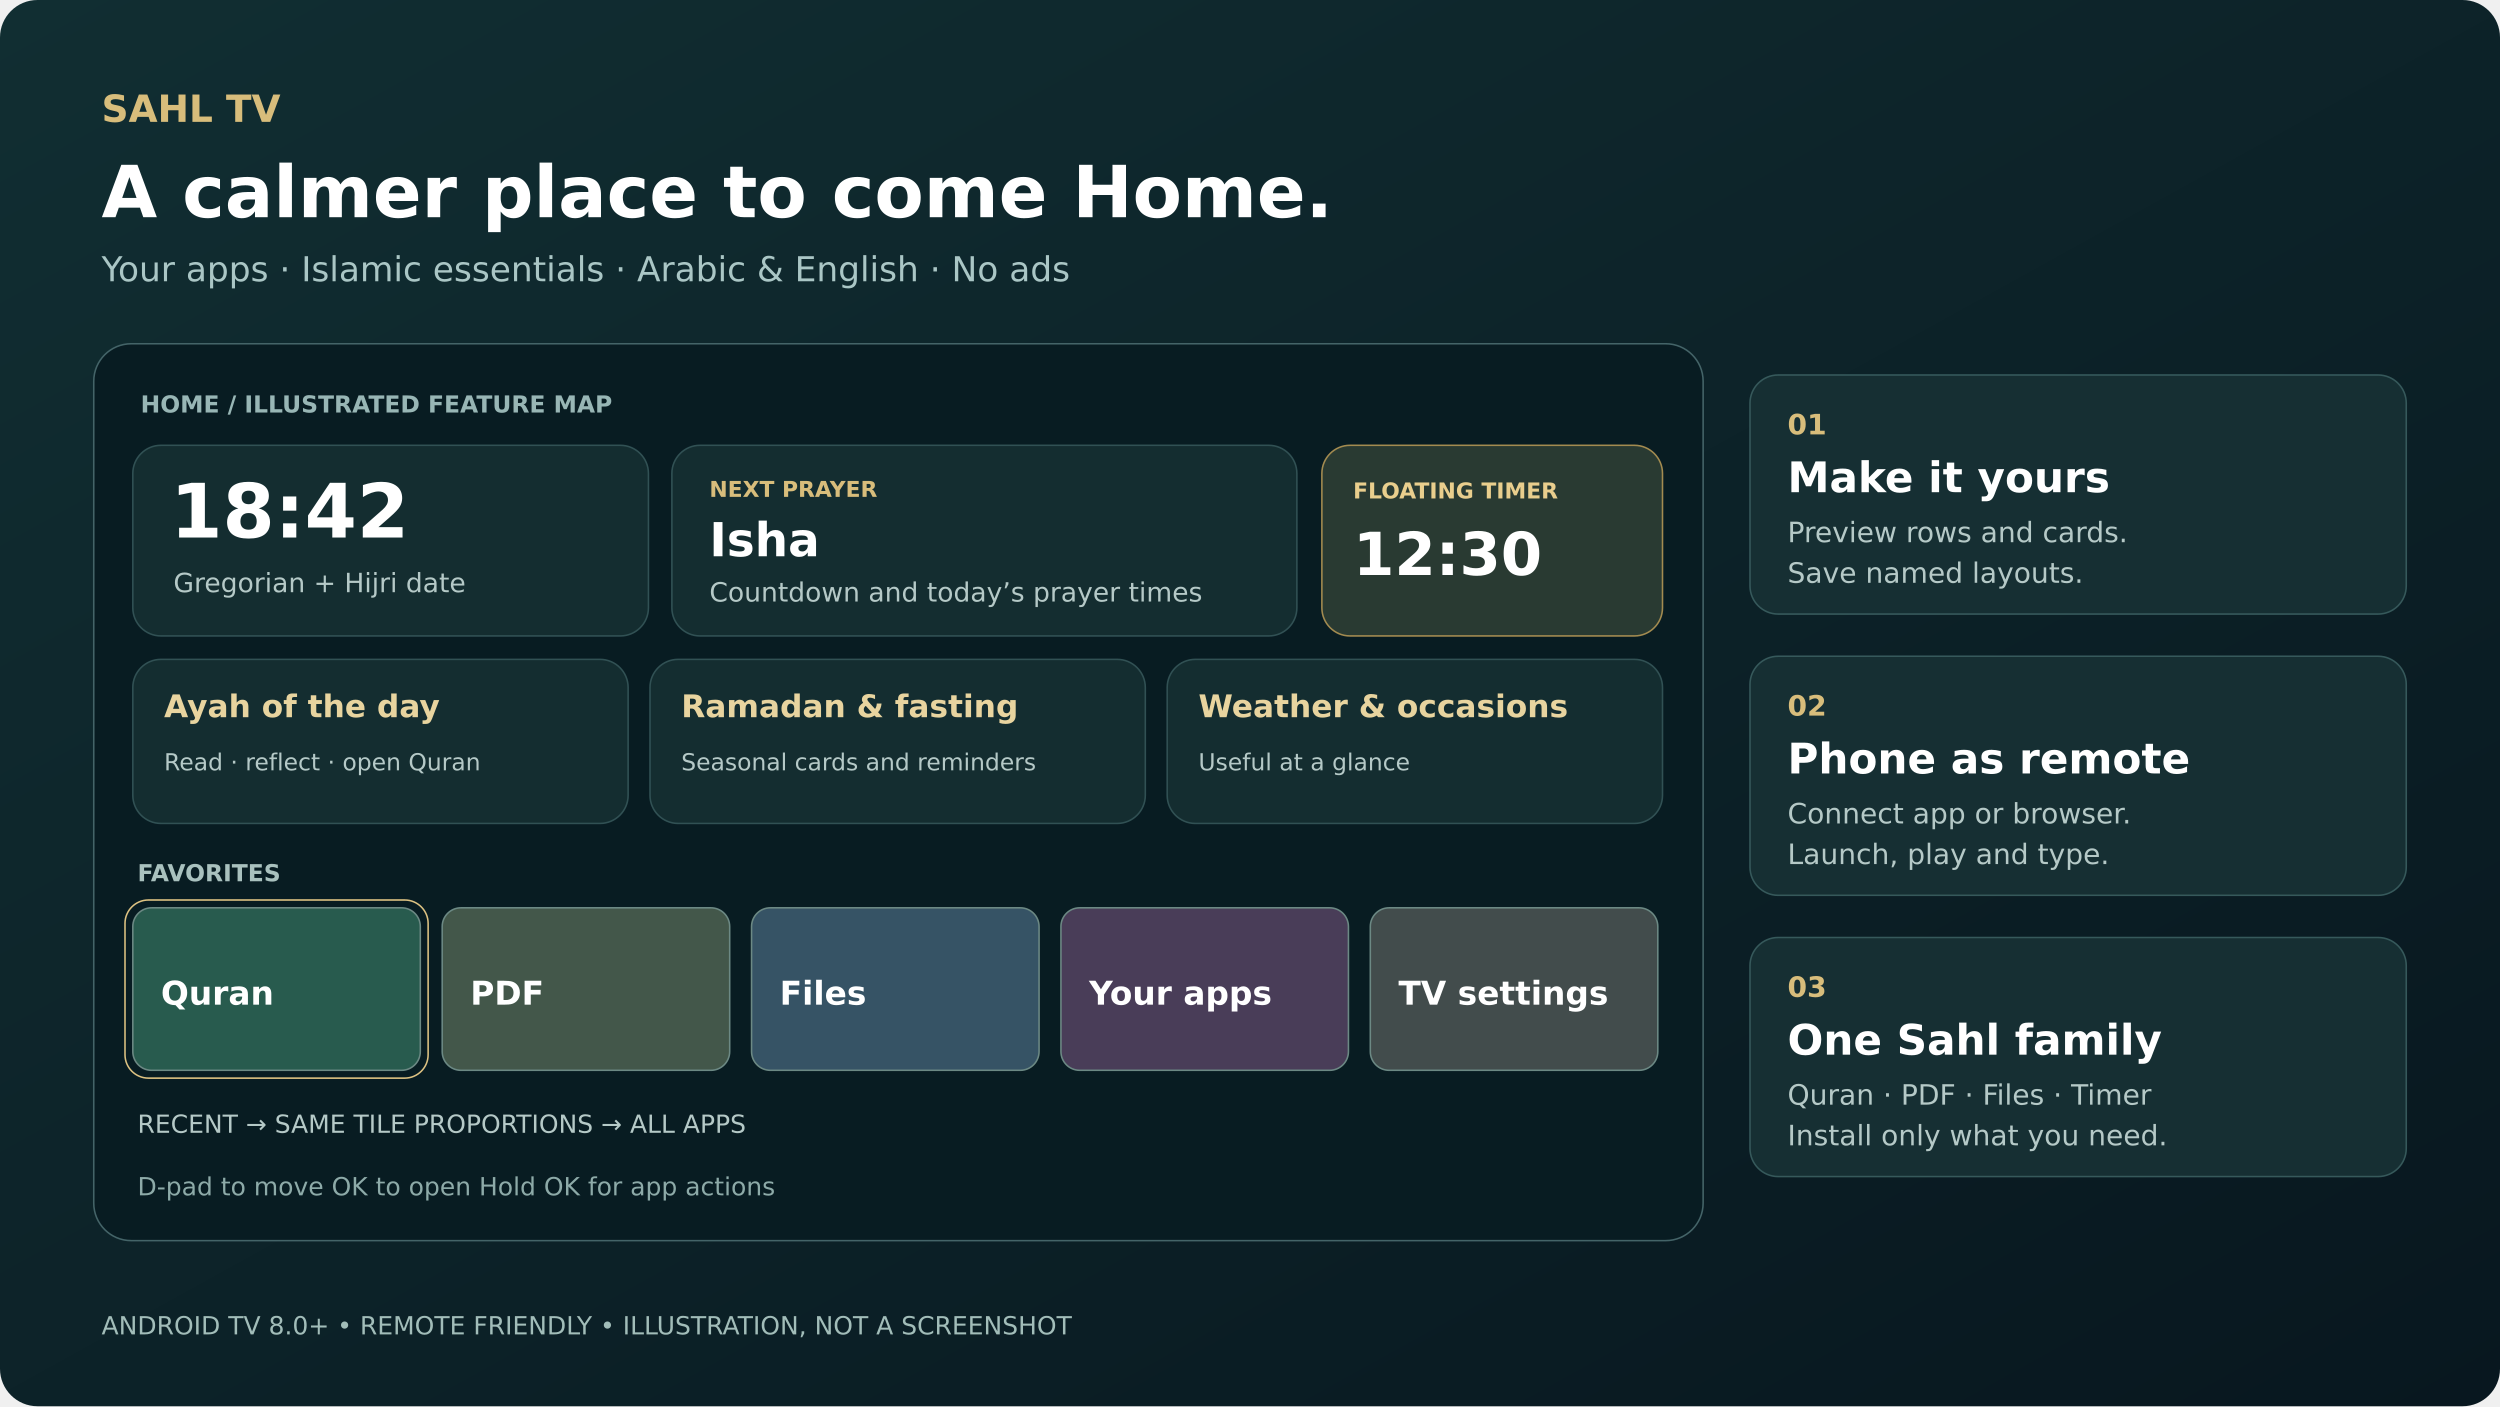
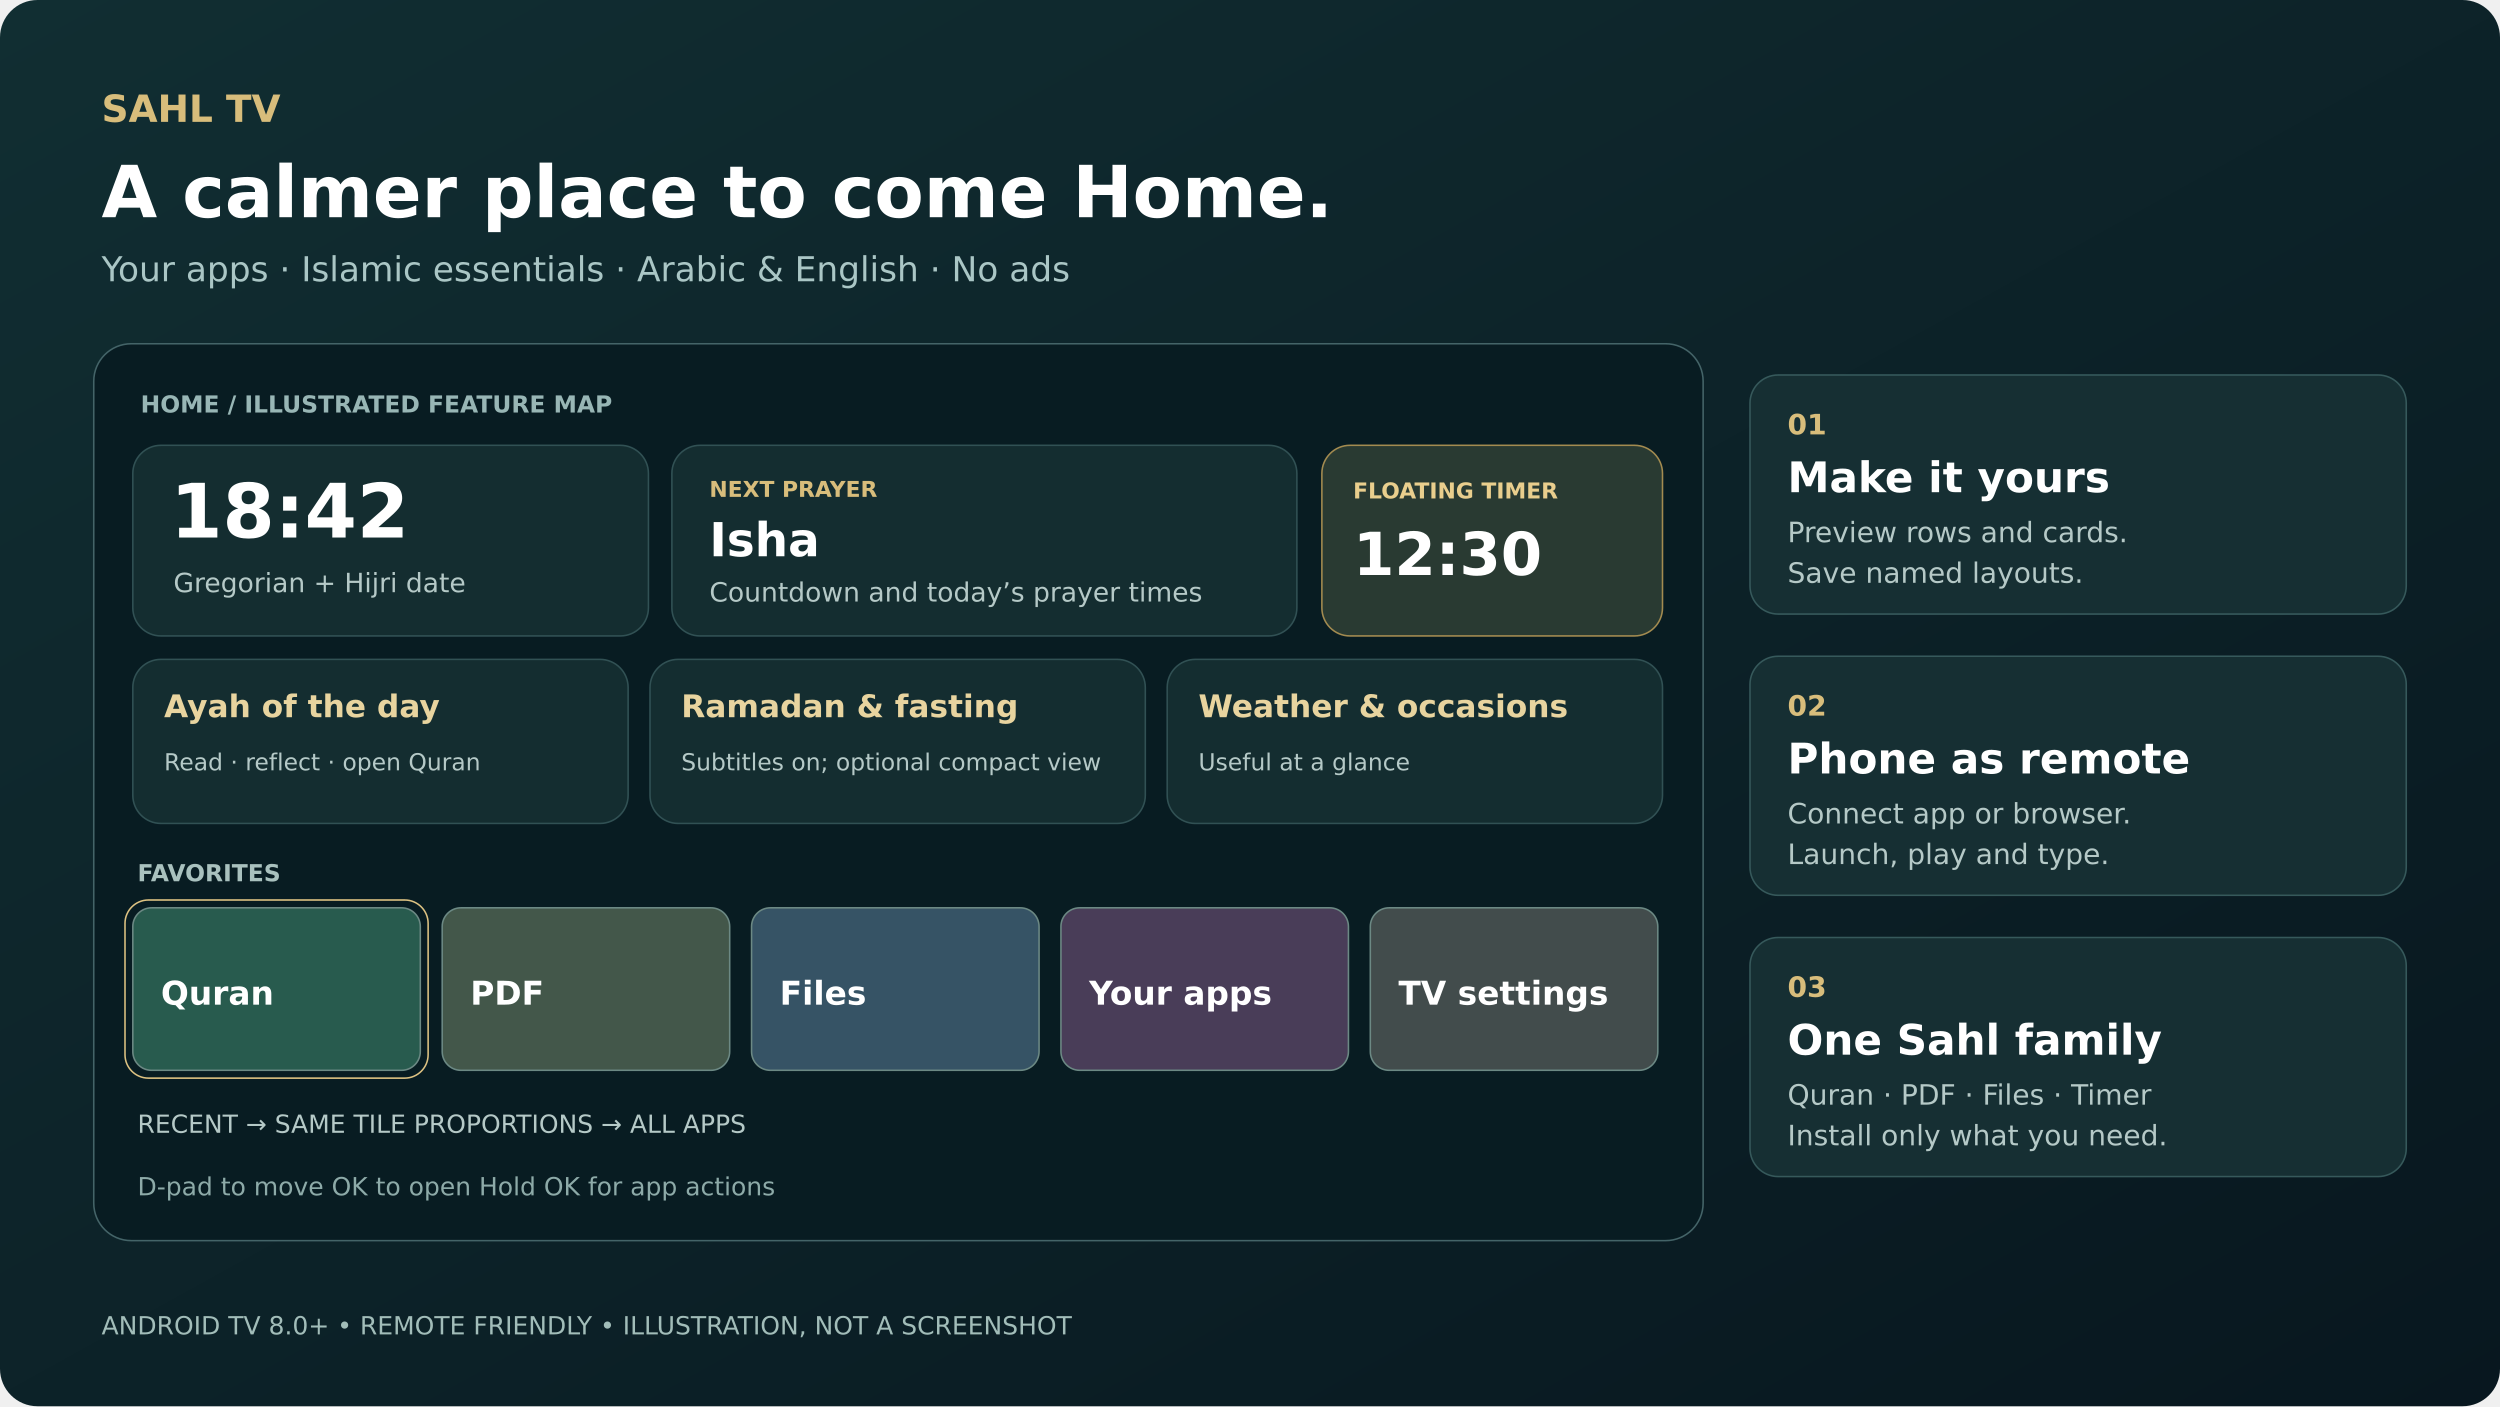
<svg xmlns="http://www.w3.org/2000/svg" width="1600" height="900" viewBox="0 0 1600 900" role="img" aria-labelledby="title desc">
  <defs>
    <linearGradient id="bg" x2="1" y2="1">
      <stop stop-color="#112e32" />
      <stop offset="1" stop-color="#08171f" />
    </linearGradient>
  </defs>
  <rect width="1600" height="900" rx="24" fill="url(#bg)" />
  <g font-family="DejaVu Sans, sans-serif">
    <text x="65" y="78" fill="#d8bd7b" font-size="24" font-weight="700">SAHL TV</text>
    <text x="65" y="139" fill="#ffffff" font-size="46" font-weight="700">A calmer place to come Home.</text>
    <text x="65" y="180" fill="#aac6c5" font-size="22" font-weight="400">Your apps · Islamic essentials · Arabic &amp; English · No ads</text>
    <rect x="60" y="220" width="1030" height="574" rx="24" fill="#081c22" stroke="#446468" />
    <text x="90" y="264" fill="#98b6b5" font-size="15" font-weight="700">HOME  /  ILLUSTRATED FEATURE MAP</text>
    <rect x="85" y="285" width="330" height="122" rx="18" fill="#142d30" stroke="#315154" />
    <text x="109" y="344" fill="#ffffff" font-size="48" font-weight="700">18:42</text>
    <text x="111" y="379" fill="#b5c9c7" font-size="17" font-weight="400">Gregorian + Hijri date</text>
    <rect x="430" y="285" width="400" height="122" rx="18" fill="#142d30" stroke="#315154" />
    <text x="454" y="318" fill="#d8bd7b" font-size="14" font-weight="700">NEXT PRAYER</text>
    <text x="454" y="356" fill="#ffffff" font-size="30" font-weight="700">Isha</text>
    <text x="454" y="385" fill="#b5c9c7" font-size="17" font-weight="400">Countdown and today’s prayer times</text>
    <rect x="846" y="285" width="218" height="122" rx="18" fill="#293a32" stroke="#a38b50" />
    <text x="866" y="319" fill="#e9ce8d" font-size="14" font-weight="700">FLOATING TIMER</text>
    <text x="866" y="368" fill="#ffffff" font-size="38" font-weight="700">12:30</text>
    <rect x="85" y="422" width="317" height="105" rx="18" fill="#142d30" stroke="#315154" />
    <text x="105" y="459" fill="#e8d49f" font-size="20" font-weight="700">Ayah of the day</text>
    <text x="105" y="493" fill="#b5c9c7" font-size="15" font-weight="400">Read · reflect · open Quran</text>
    <rect x="416" y="422" width="317" height="105" rx="18" fill="#142d30" stroke="#315154" />
    <text x="436" y="459" fill="#e8d49f" font-size="20" font-weight="700">Ramadan &amp; fasting</text>
-     <text x="436" y="493" fill="#b5c9c7" font-size="15" font-weight="400">Seasonal cards and reminders</text>
+     <text x="436" y="493" fill="#b5c9c7" font-size="15" font-weight="400">Subtitles on; optional compact view</text>
    <rect x="747" y="422" width="317" height="105" rx="18" fill="#142d30" stroke="#315154" />
    <text x="767" y="459" fill="#e8d49f" font-size="20" font-weight="700">Weather &amp; occasions</text>
    <text x="767" y="493" fill="#b5c9c7" font-size="15" font-weight="400">Useful at a glance</text>
    <text x="88" y="564" fill="#a9c1be" font-size="15" font-weight="700">FAVORITES</text>
    <rect x="85" y="581" width="184" height="104" rx="12" fill="#285b4e" stroke="#6c8984" />
    <text x="103" y="643" fill="#ffffff" font-size="21" font-weight="700">Quran</text>
    <rect x="283" y="581" width="184" height="104" rx="12" fill="#43574a" stroke="#6c8984" />
    <text x="301" y="643" fill="#ffffff" font-size="21" font-weight="700">PDF</text>
    <rect x="481" y="581" width="184" height="104" rx="12" fill="#365365" stroke="#6c8984" />
    <text x="499" y="643" fill="#ffffff" font-size="21" font-weight="700">Files</text>
    <rect x="679" y="581" width="184" height="104" rx="12" fill="#493d58" stroke="#6c8984" />
    <text x="697" y="643" fill="#ffffff" font-size="21" font-weight="700">Your apps</text>
    <rect x="877" y="581" width="184" height="104" rx="12" fill="#424c4c" stroke="#6c8984" />
    <text x="895" y="643" fill="#ffffff" font-size="21" font-weight="700">TV settings</text>
    <rect x="80" y="576" width="194" height="114" rx="15" fill="none" stroke="#ddc282" />
    <text x="88" y="725" fill="#b5c9c7" font-size="16" font-weight="400">RECENT  →  SAME TILE PROPORTIONS  →  ALL APPS</text>
    <text x="88" y="765" fill="#8daaa8" font-size="16" font-weight="400">D-pad to move     OK to open     Hold OK for app actions</text>
    <rect x="1120" y="240" width="420" height="153" rx="18" fill="#162f33" stroke="#36595b" />
    <text x="1144" y="278" fill="#d8bd7b" font-size="18" font-weight="700">01</text>
    <text x="1144" y="315" fill="#ffffff" font-size="27" font-weight="700">Make it yours</text>
    <text x="1144" y="347" fill="#b5c9c7" font-size="18" font-weight="400">Preview rows and cards.</text>
    <text x="1144" y="373" fill="#b5c9c7" font-size="18" font-weight="400">Save named layouts.</text>
    <rect x="1120" y="420" width="420" height="153" rx="18" fill="#162f33" stroke="#36595b" />
    <text x="1144" y="458" fill="#d8bd7b" font-size="18" font-weight="700">02</text>
    <text x="1144" y="495" fill="#ffffff" font-size="27" font-weight="700">Phone as remote</text>
    <text x="1144" y="527" fill="#b5c9c7" font-size="18" font-weight="400">Connect app or browser.</text>
    <text x="1144" y="553" fill="#b5c9c7" font-size="18" font-weight="400">Launch, play and type.</text>
    <rect x="1120" y="600" width="420" height="153" rx="18" fill="#162f33" stroke="#36595b" />
    <text x="1144" y="638" fill="#d8bd7b" font-size="18" font-weight="700">03</text>
    <text x="1144" y="675" fill="#ffffff" font-size="27" font-weight="700">One Sahl family</text>
    <text x="1144" y="707" fill="#b5c9c7" font-size="18" font-weight="400">Quran · PDF · Files · Timer</text>
    <text x="1144" y="733" fill="#b5c9c7" font-size="18" font-weight="400">Install only what you need.</text>
    <text x="65" y="854" fill="#a2bdb9" font-size="16" font-weight="400">ANDROID TV 8.0+     •     REMOTE FRIENDLY     •     ILLUSTRATION, NOT A SCREENSHOT</text>
  </g>
</svg>
